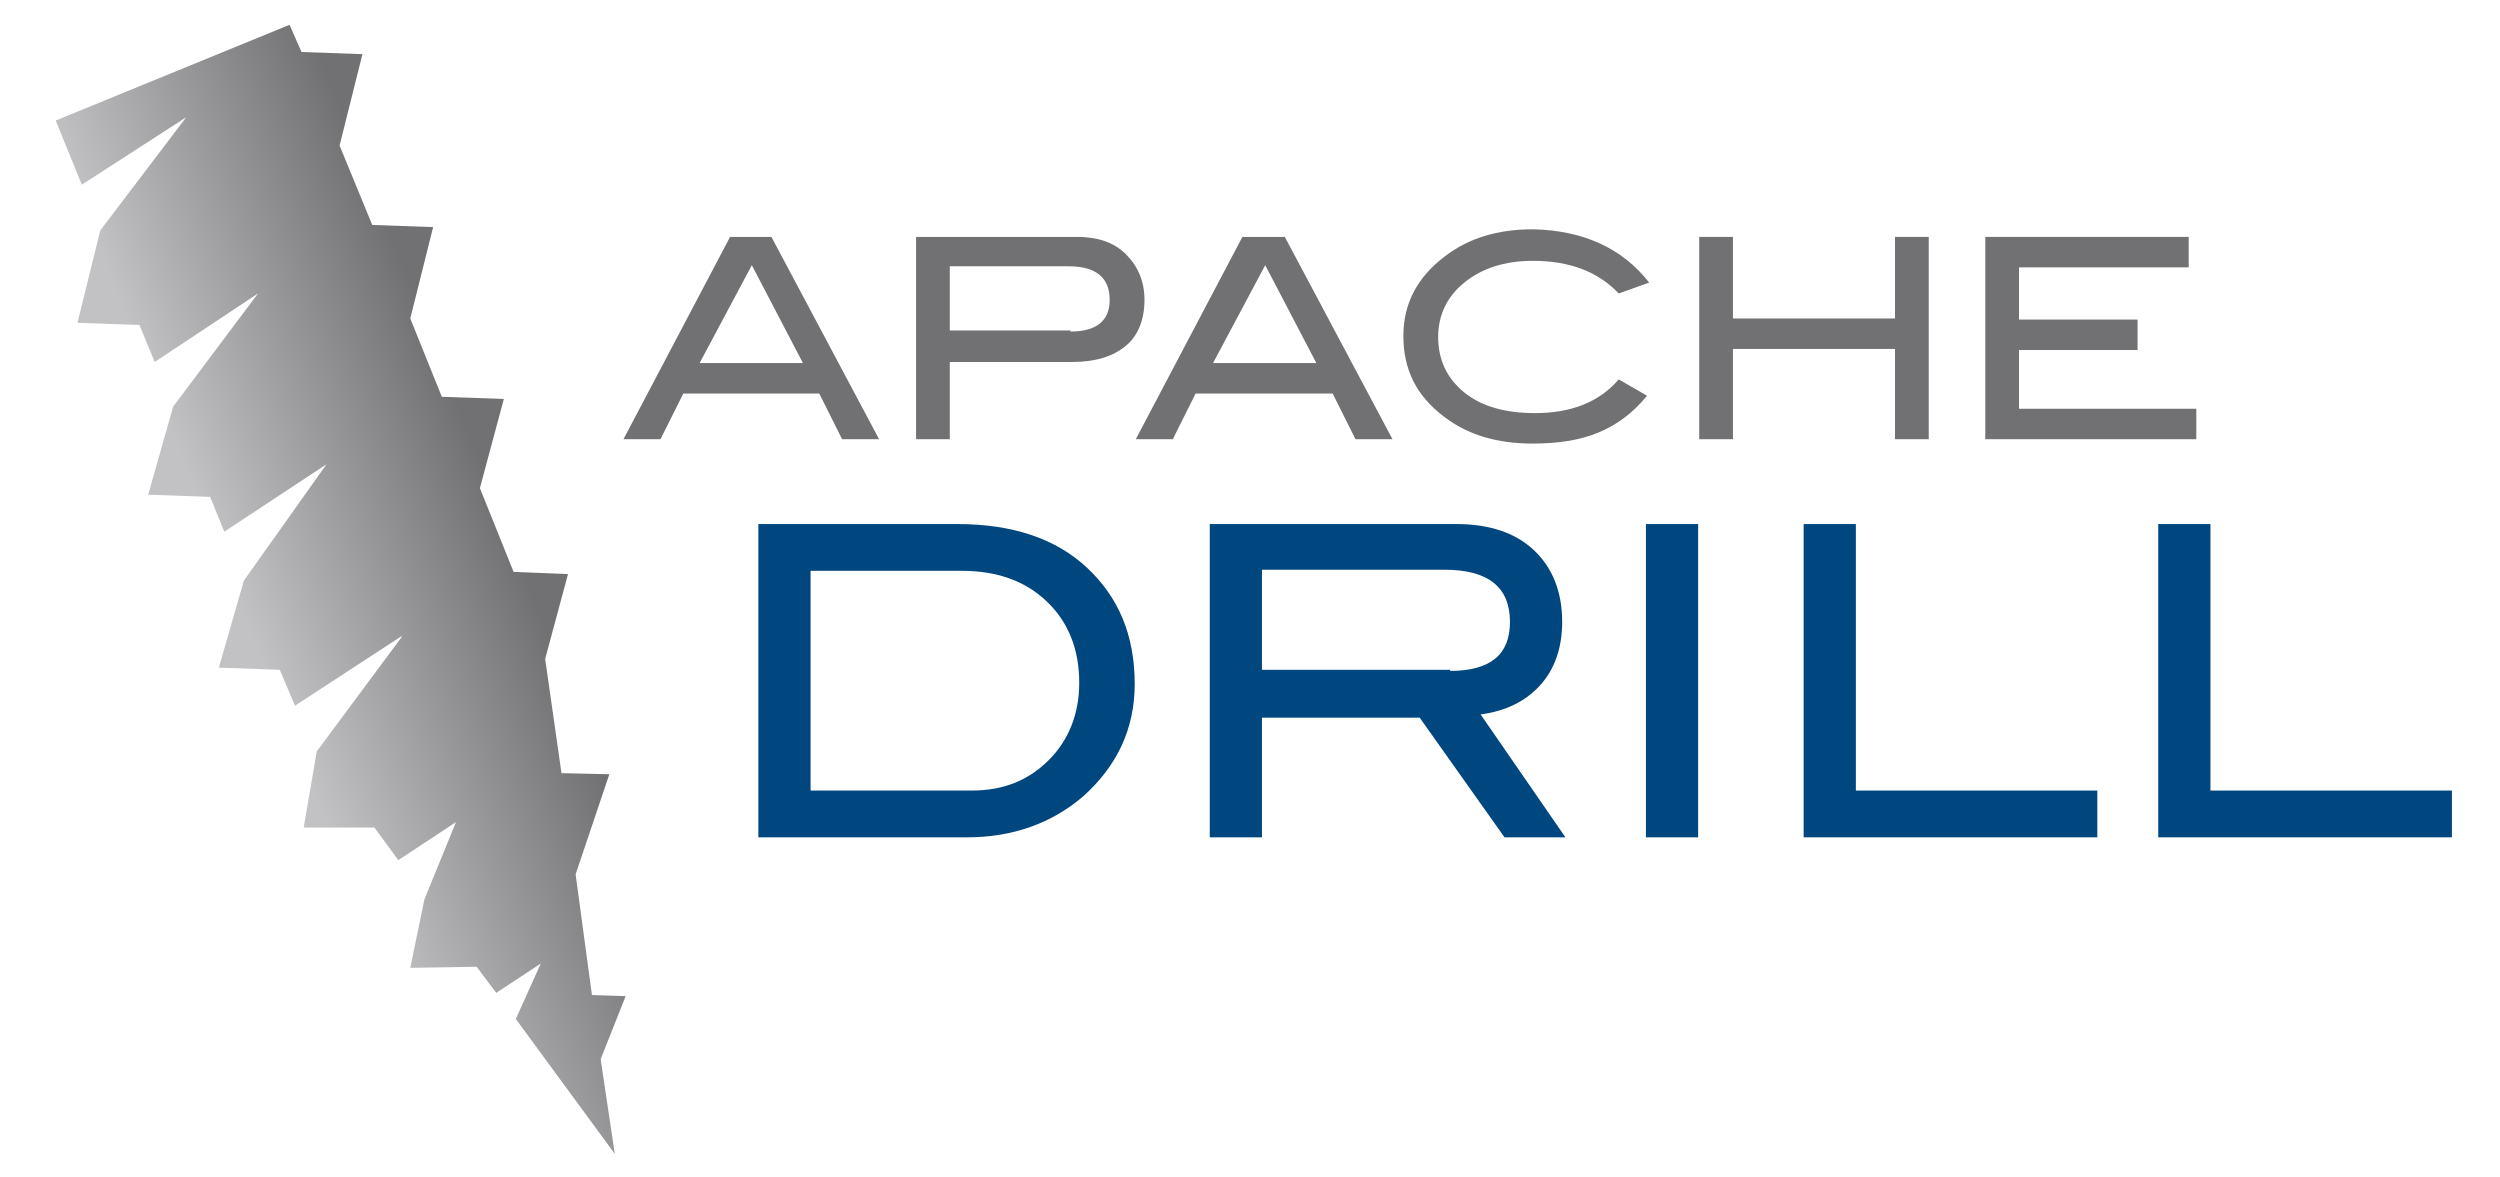
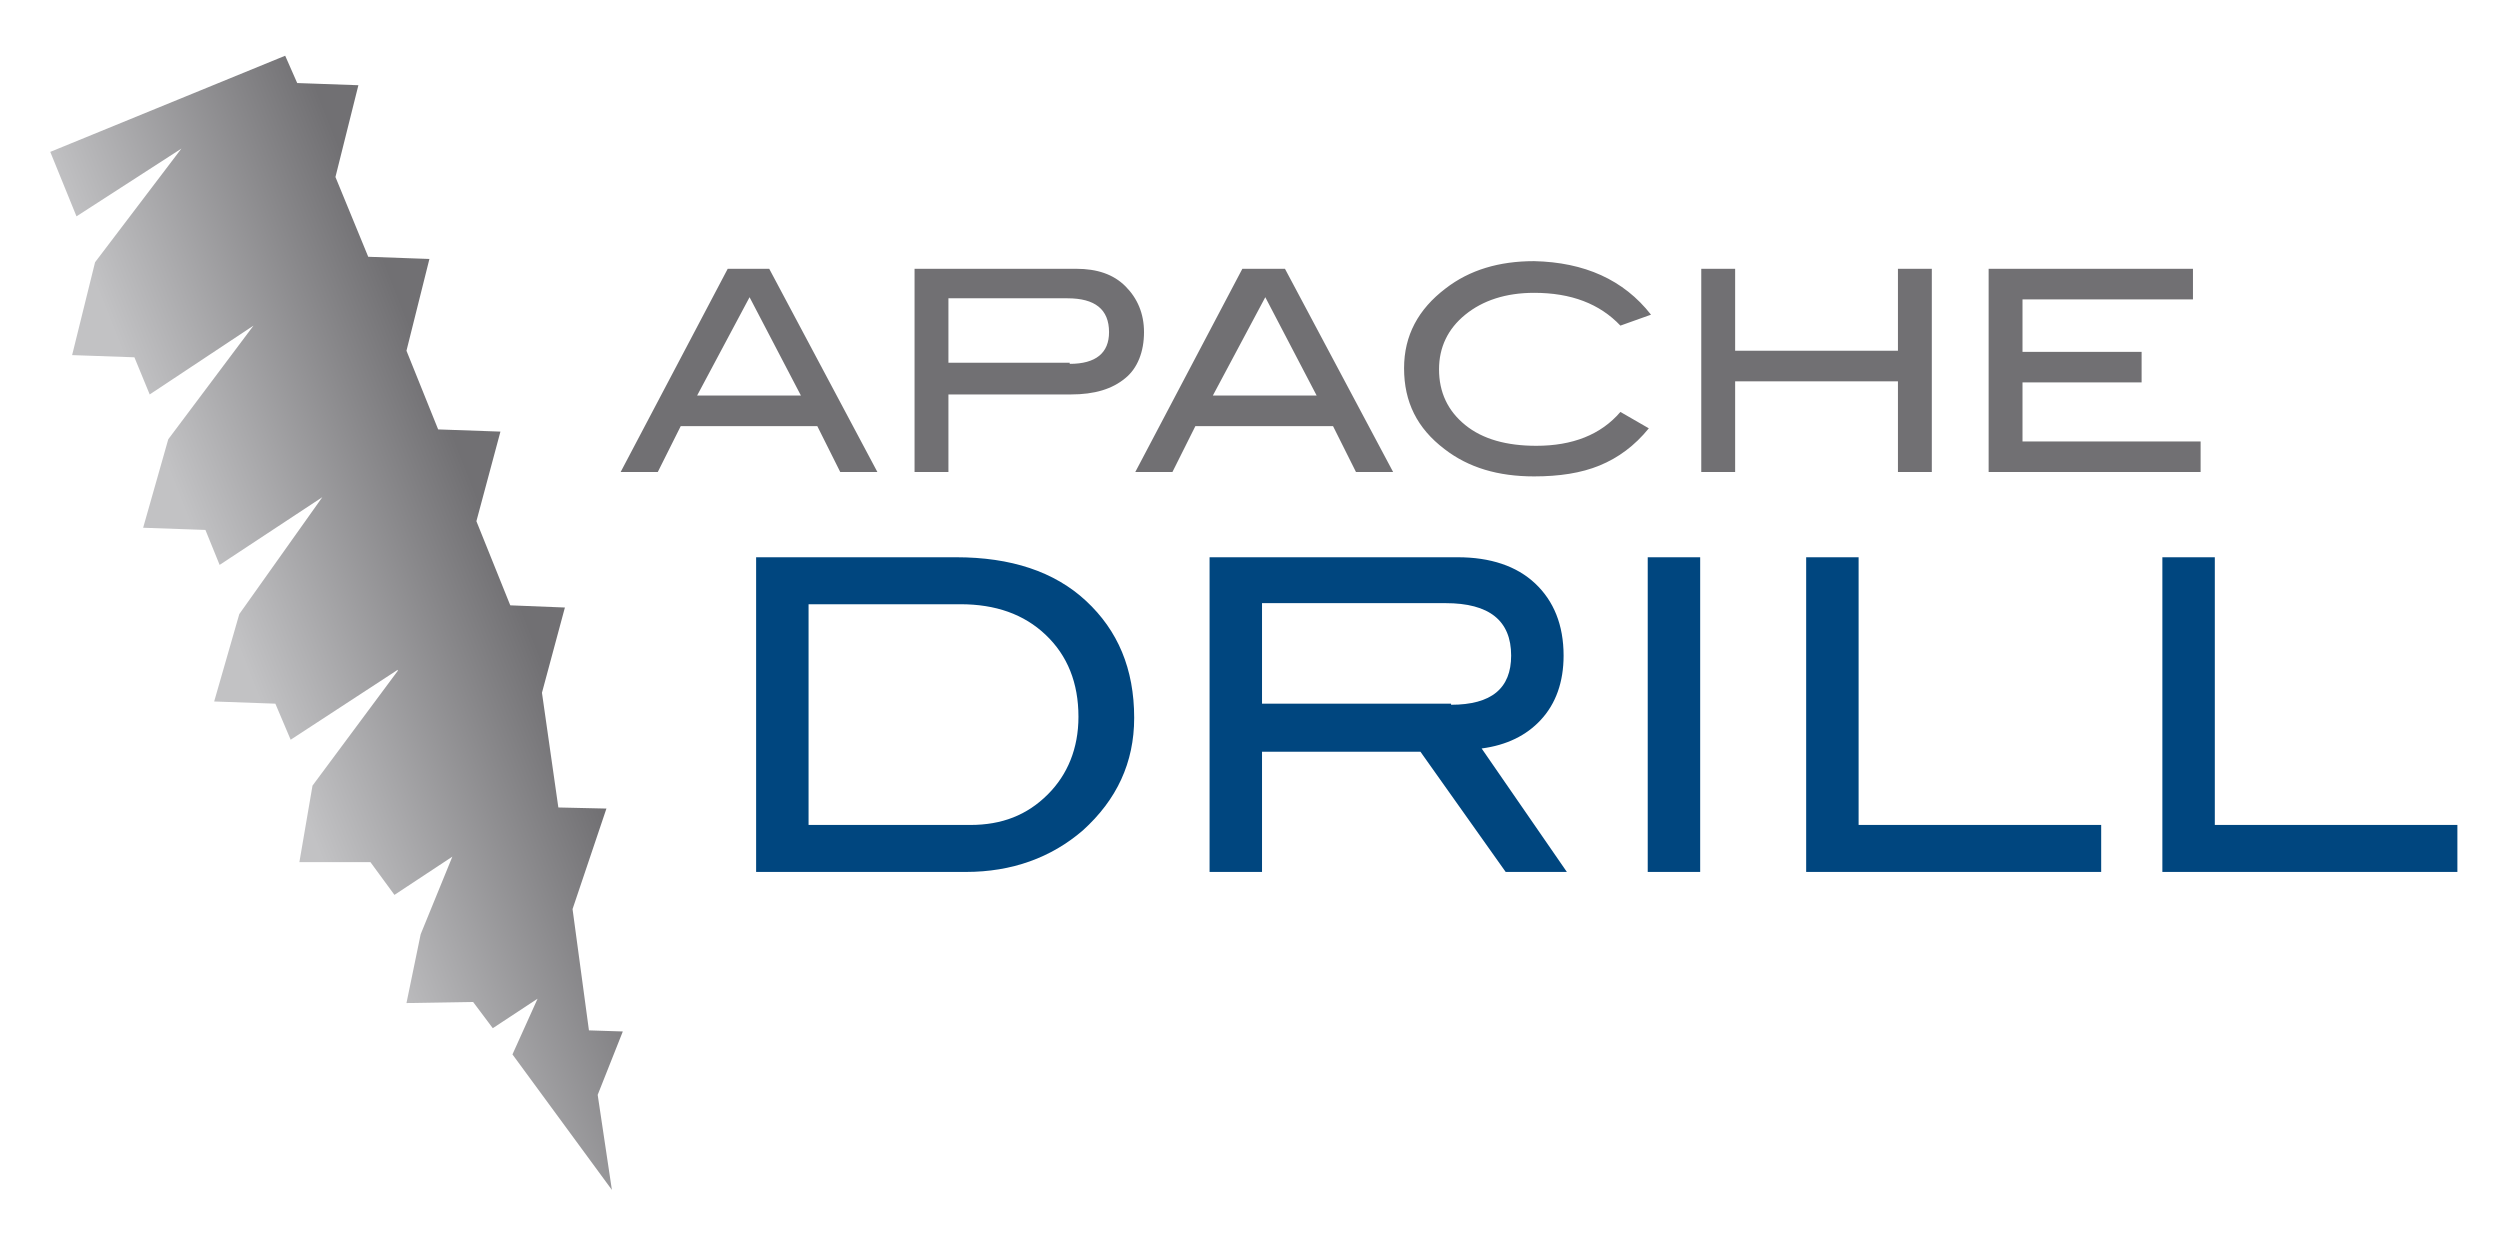
- <svg xmlns="http://www.w3.org/2000/svg" version="1.1" id="Layer_1" x="0px" y="0px" viewBox="9.08 7.42 229.84 108.16" style="enable-background:new 0 0 252.5 124.5;" xml:space="preserve">
-   <style type="text/css">
- 	.st0{fill:#717073;}
- 	.st1{fill:#00467F;}
- 	.st2{fill:url(#SVGID_1_);}
- </style>
+ <svg xmlns="http://www.w3.org/2000/svg" viewBox="9.60 4.60 228.80 112.80">
+   <style>svg {enable-background:new 0 0 252.5 124.5}</style>
  <g>
    <g>
-       <path class="st0" d="M89.9,47.8h-3.4l-2.1-4.2H71.9l-2.1,4.2h-3.4l9.8-18.6H80L89.9,47.8z M82.9,40.8l-4.7-9l-4.8,9H82.9z" />
-       <path class="st0" d="M108.1,29.2c1.9,0,3.4,0.5,4.5,1.6c1.1,1.1,1.7,2.5,1.7,4.2c0,1.8-0.6,3.3-1.7,4.2c-1.2,1-2.8,1.5-5,1.5H96.4    v7.1h-3.1V29.2H108.1z M107.5,37.9c2.4,0,3.6-1,3.6-2.9c0-2.1-1.3-3.1-3.8-3.1H96.4v5.9H107.5z" />
-       <path class="st0" d="M137.1,47.8h-3.4l-2.1-4.2H119l-2.1,4.2h-3.4l9.8-18.6h3.9L137.1,47.8z M130.1,40.8l-4.7-9l-4.8,9H130.1z" />
-       <path class="st0" d="M160.7,33.4l-2.8,1c-1.9-2-4.5-3-7.9-3c-2.6,0-4.7,0.7-6.3,2c-1.6,1.3-2.4,3-2.4,5c0,2.1,0.8,3.8,2.4,5.1    c1.6,1.3,3.8,1.9,6.5,1.9c3.3,0,5.9-1,7.7-3.1l2.6,1.5c-1.3,1.6-2.8,2.7-4.5,3.4c-1.7,0.7-3.7,1-6,1c-3.3,0-6-0.8-8.2-2.5    c-2.5-1.9-3.7-4.3-3.7-7.4c0-3,1.3-5.4,3.8-7.3c2.2-1.7,4.9-2.5,8.1-2.5C154.6,28.6,158.2,30.2,160.7,33.4z" />
-       <path class="st0" d="M186.4,47.8h-3.1v-8.3h-14.9v8.3h-3.1V29.2h3.1v7.5h14.9v-7.5h3.1V47.8z" />
-       <path class="st0" d="M211,47.8h-19.4V29.2h18.7V32h-15.6v4.8h10.9v2.8h-10.9V45H211V47.8z" />
+       <path fill="#717073" d="M89.9 47.8h-3.4l-2.1-4.2H71.9l-2.1 4.2h-3.4l9.8-18.6H80l9.9 18.6zm-7-7l-4.7-9-4.8 9h9.5zm25.2-11.6c1.9 0 3.4.5 4.5 1.6s1.7 2.5 1.7 4.2c0 1.8-.6 3.3-1.7 4.2-1.2 1-2.8 1.5-5 1.5H96.4v7.1h-3.1V29.2h14.8zm-.6 8.7c2.4 0 3.6-1 3.6-2.9 0-2.1-1.3-3.1-3.8-3.1H96.4v5.9h11.1zm29.6 9.9h-3.4l-2.1-4.2H119l-2.1 4.2h-3.4l9.8-18.6h3.9l9.9 18.6zm-7-7l-4.7-9-4.8 9h9.5zm30.6-7.4l-2.8 1c-1.9-2-4.5-3-7.9-3-2.6 0-4.7.7-6.3 2-1.6 1.3-2.4 3-2.4 5 0 2.1.8 3.8 2.4 5.1 1.6 1.3 3.8 1.9 6.5 1.9 3.3 0 5.9-1 7.7-3.1l2.6 1.5c-1.3 1.6-2.8 2.7-4.5 3.4-1.7.7-3.7 1-6 1-3.3 0-6-.8-8.2-2.5-2.5-1.9-3.7-4.3-3.7-7.4 0-3 1.3-5.4 3.8-7.3 2.2-1.7 4.9-2.5 8.1-2.5 4.6.1 8.2 1.7 10.7 4.9zm25.7 14.4h-3.1v-8.3h-14.9v8.3h-3.1V29.2h3.1v7.5h14.9v-7.5h3.1v18.6zm24.6 0h-19.4V29.2h18.7V32h-15.6v4.8h10.9v2.8h-10.9V45H211v2.8z" />
    </g>
  </g>
  <g>
    <g>
-       <path class="st1" d="M97.1,55.6c5,0,9,1.3,11.9,4c2.9,2.7,4.4,6.2,4.4,10.7c0,4.1-1.6,7.5-4.7,10.3c-2.9,2.5-6.5,3.8-10.7,3.8    H78.8V55.6H97.1z M98.4,80.1c2.9,0,5.2-0.9,7.1-2.8c1.8-1.8,2.8-4.2,2.8-7.1c0-3.1-1-5.6-3-7.5c-2-1.9-4.6-2.8-7.8-2.8H83.6v20.2    H98.4z" />
-       <path class="st1" d="M153,84.4h-5.6l-7.8-11h-14.5v11h-4.8V55.6h22.7c3,0,5.4,0.8,7.1,2.4c1.7,1.6,2.6,3.8,2.6,6.6    c0,2.4-0.7,4.4-2.1,5.9c-1.3,1.4-3.1,2.3-5.4,2.6L153,84.4z M142.4,69.1c3.7,0,5.5-1.5,5.5-4.5c0-3.2-2-4.8-6-4.8h-16.8v9.2H142.4    z" />
-       <path class="st1" d="M165.2,84.4h-4.8V55.6h4.8V84.4z" />
-       <path class="st1" d="M201.9,84.4h-27V55.6h4.8v24.5h22.2V84.4z" />
-       <path class="st1" d="M234.5,84.4h-27V55.6h4.8v24.5h22.2V84.4z" />
+       <path fill="#00467f" d="M97.1 55.6c5 0 9 1.3 11.9 4 2.9 2.7 4.4 6.2 4.4 10.7 0 4.1-1.6 7.5-4.7 10.3-2.9 2.5-6.5 3.8-10.7 3.8H78.8V55.6h18.3zm1.3 24.5c2.9 0 5.2-.9 7.1-2.8 1.8-1.8 2.8-4.2 2.8-7.1 0-3.1-1-5.6-3-7.5-2-1.9-4.6-2.8-7.8-2.8H83.6v20.2h14.8zm54.6 4.3h-5.6l-7.8-11h-14.5v11h-4.8V55.6H143c3 0 5.4.8 7.1 2.4 1.7 1.6 2.6 3.8 2.6 6.6 0 2.4-.7 4.4-2.1 5.9-1.3 1.4-3.1 2.3-5.4 2.6l7.8 11.3zm-10.6-15.3c3.7 0 5.5-1.5 5.5-4.5 0-3.2-2-4.8-6-4.8h-16.8V69h17.3zm22.8 15.3h-4.8V55.6h4.8v28.8zm36.7 0h-27V55.6h4.8v24.5h22.2v4.3zm32.6 0h-27V55.6h4.8v24.5h22.2v4.3z" />
    </g>
  </g>
-   <linearGradient id="SVGID_1_" gradientUnits="userSpaceOnUse" x1="33.233" y1="68.463" x2="56.9" y2="59.13">
-     <stop offset="0" style="stop-color:#C2C2C4" />
-     <stop offset="1" style="stop-color:#717073" />
+   <linearGradient id="a" x1="33.233" x2="56.9" y1="68.463" y2="59.13" gradientUnits="userSpaceOnUse">
+     <stop offset="0" stop-color="#c2c2c4" />
+     <stop offset="1" stop-color="#717073" />
  </linearGradient>
-   <polygon class="st2" points="14.2,18.5 16.6,24.4 26.2,18.2 18.3,28.6 18.3,28.6 16.2,37.1 21.9,37.3 23.3,40.7 32.8,34.4 25,44.8   25,44.8 22.7,52.9 28.4,53.1 29.7,56.3 39.1,50.1 31.5,60.8 31.5,60.8 29.2,68.8 34.8,69 36.2,72.3 46,65.9 46,66 38.2,76.5   37,83.5 43.5,83.5 45.7,86.5 51,83 48.1,90.1 46.8,96.4 52.9,96.3 54.7,98.7 58.8,96 56.5,101.1 65.6,113.5 64.3,104.8 66.6,99   63.5,98.9 62,87.8 65.1,78.6 60.7,78.5 59.2,68 61.3,60.2 56.3,60 53.2,52.3 55.4,44.1 49.7,43.9 46.8,36.7 48.9,28.3 43.3,28.1   40.3,20.8 42.4,12.4 36.8,12.2 35.7,9.7 " />
+   <path fill="url(#a)" d="M14.2 18.5l2.4 5.9 9.6-6.2-7.9 10.4-2.1 8.5 5.7.2 1.4 3.4 9.5-6.3L25 44.8l-2.3 8.1 5.7.2 1.3 3.2 9.4-6.2-7.6 10.7-2.3 8 5.6.2 1.4 3.3 9.8-6.4v.1l-7.8 10.5-1.2 7h6.5l2.2 3L51 83l-2.9 7.1-1.3 6.3 6.1-.1 1.8 2.4 4.1-2.7-2.3 5.1 9.1 12.4-1.3-8.7 2.3-5.8-3.1-.1L62 87.8l3.1-9.2-4.4-.1L59.2 68l2.1-7.8-5-.2-3.1-7.7 2.2-8.2-5.7-.2-2.9-7.2 2.1-8.4-5.6-.2-3-7.3 2.1-8.4-5.6-.2-1.1-2.5z" />
</svg>
